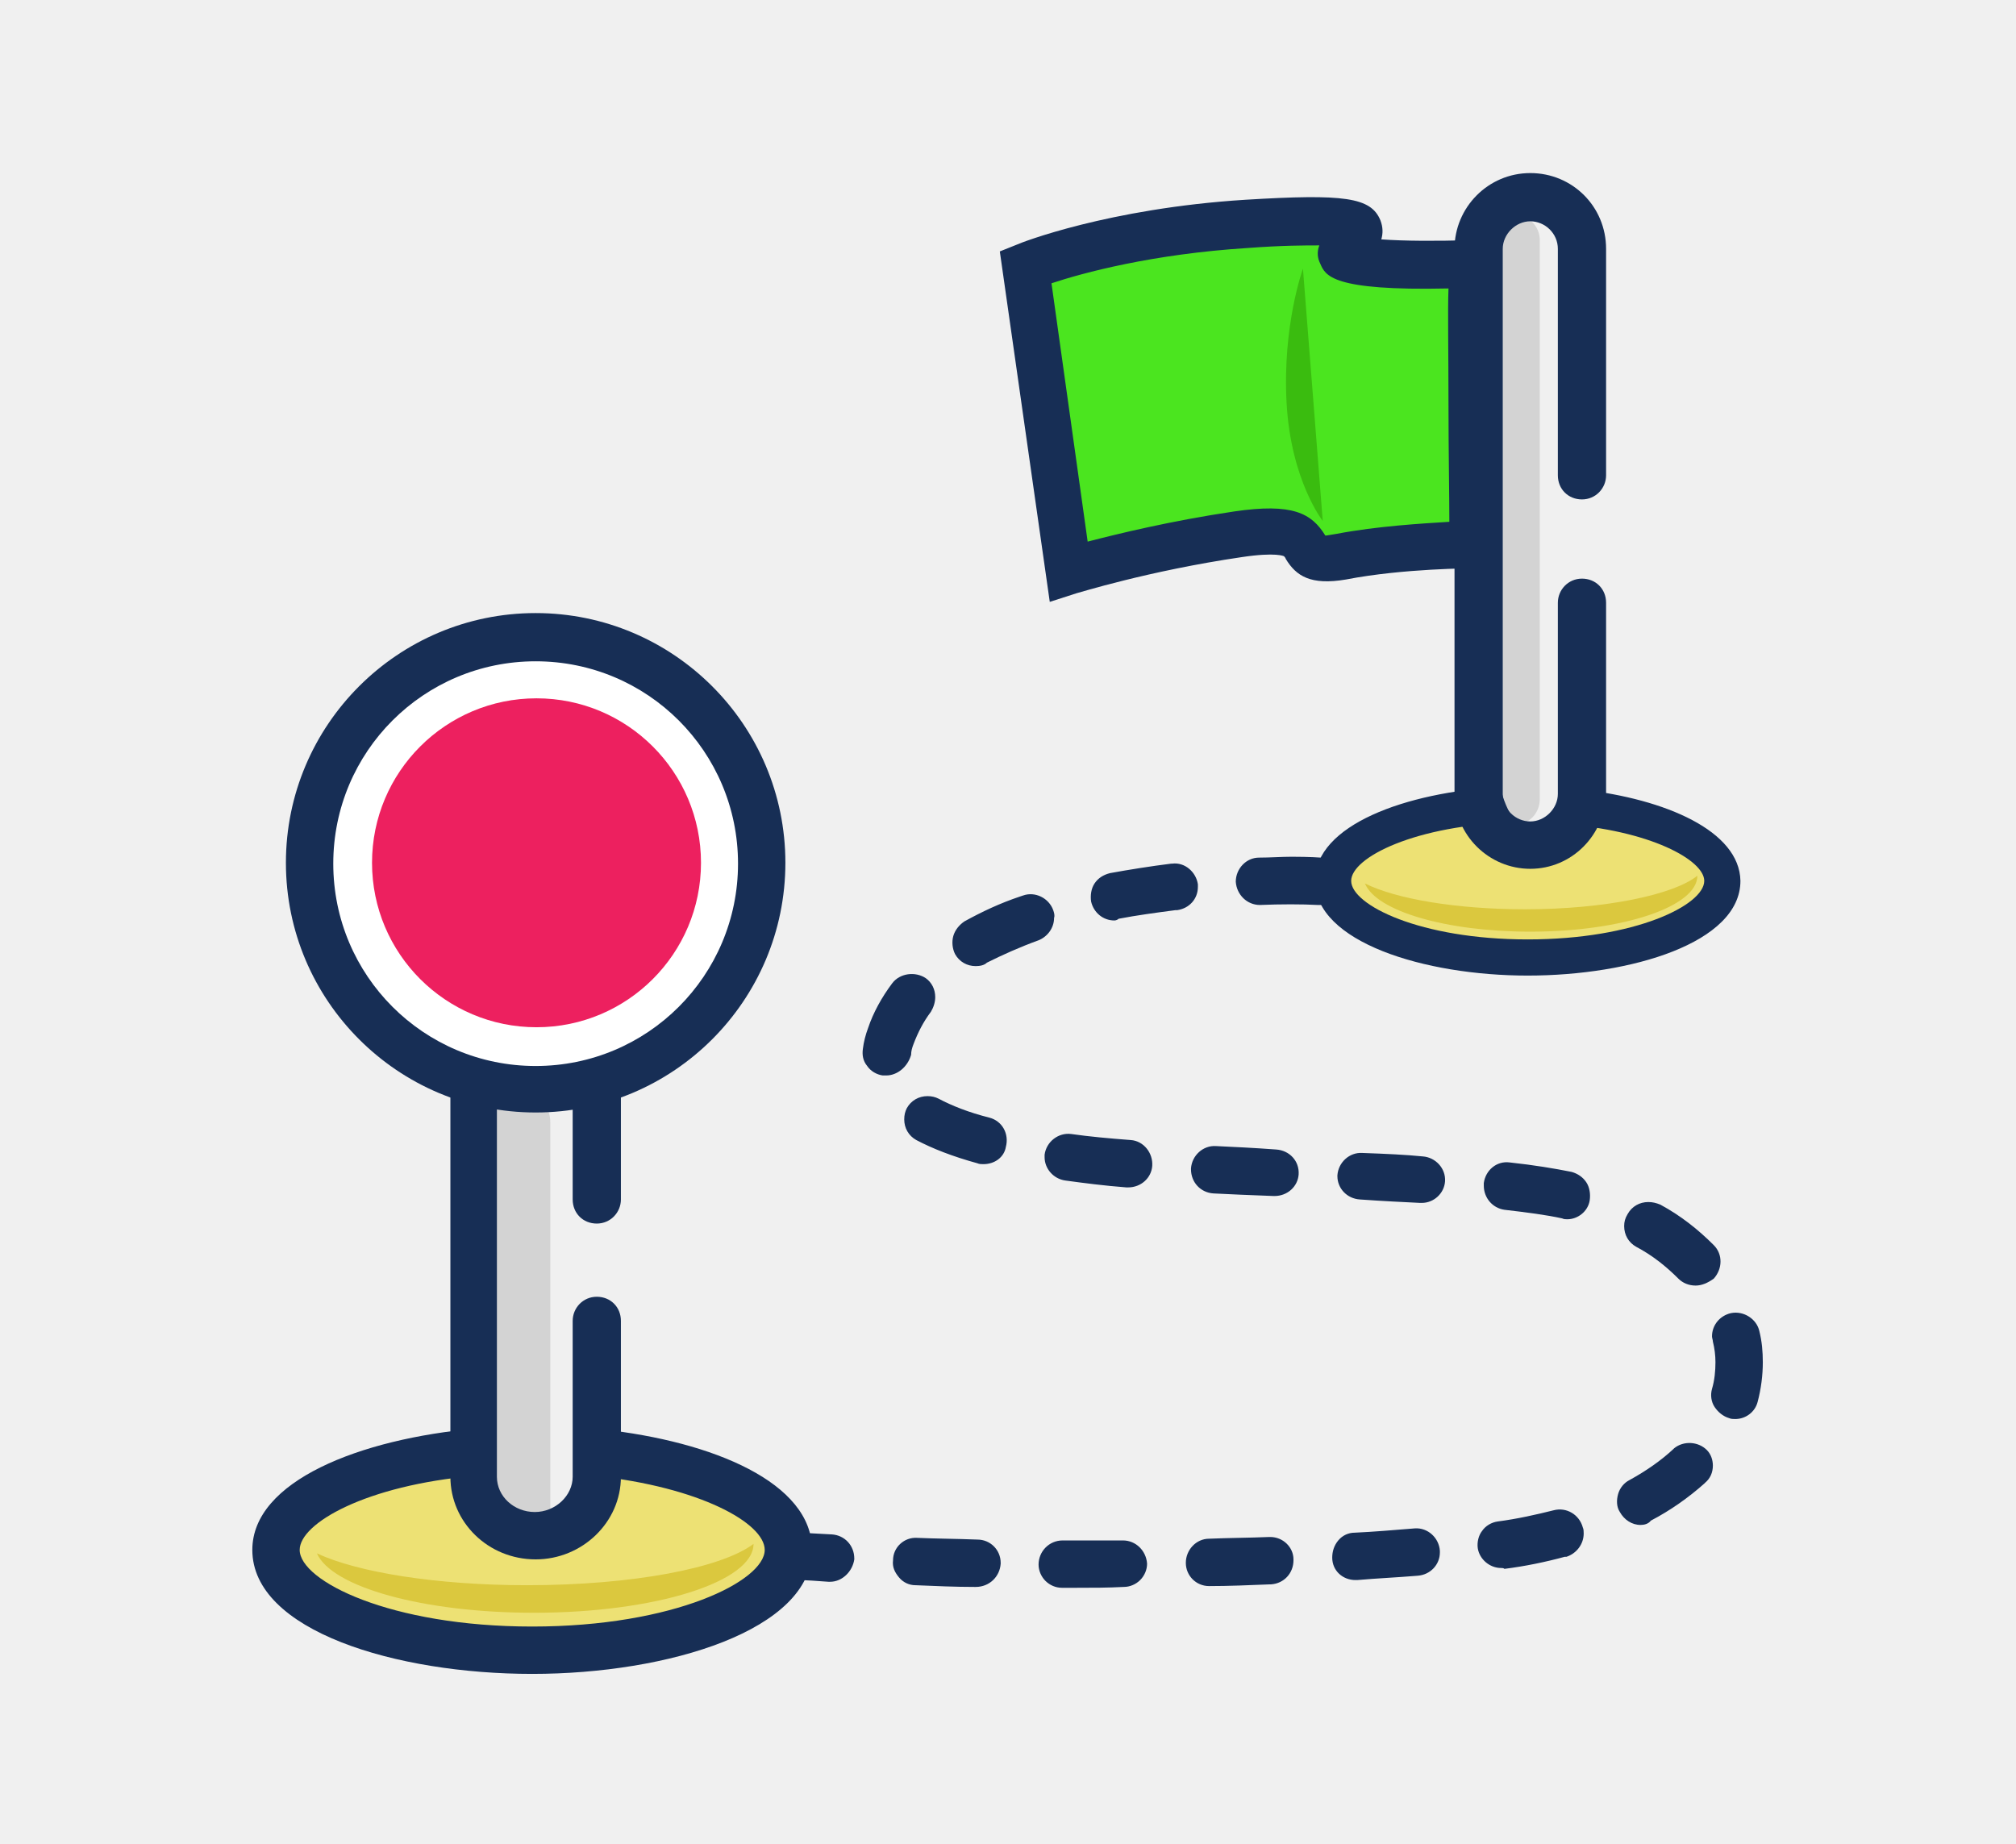
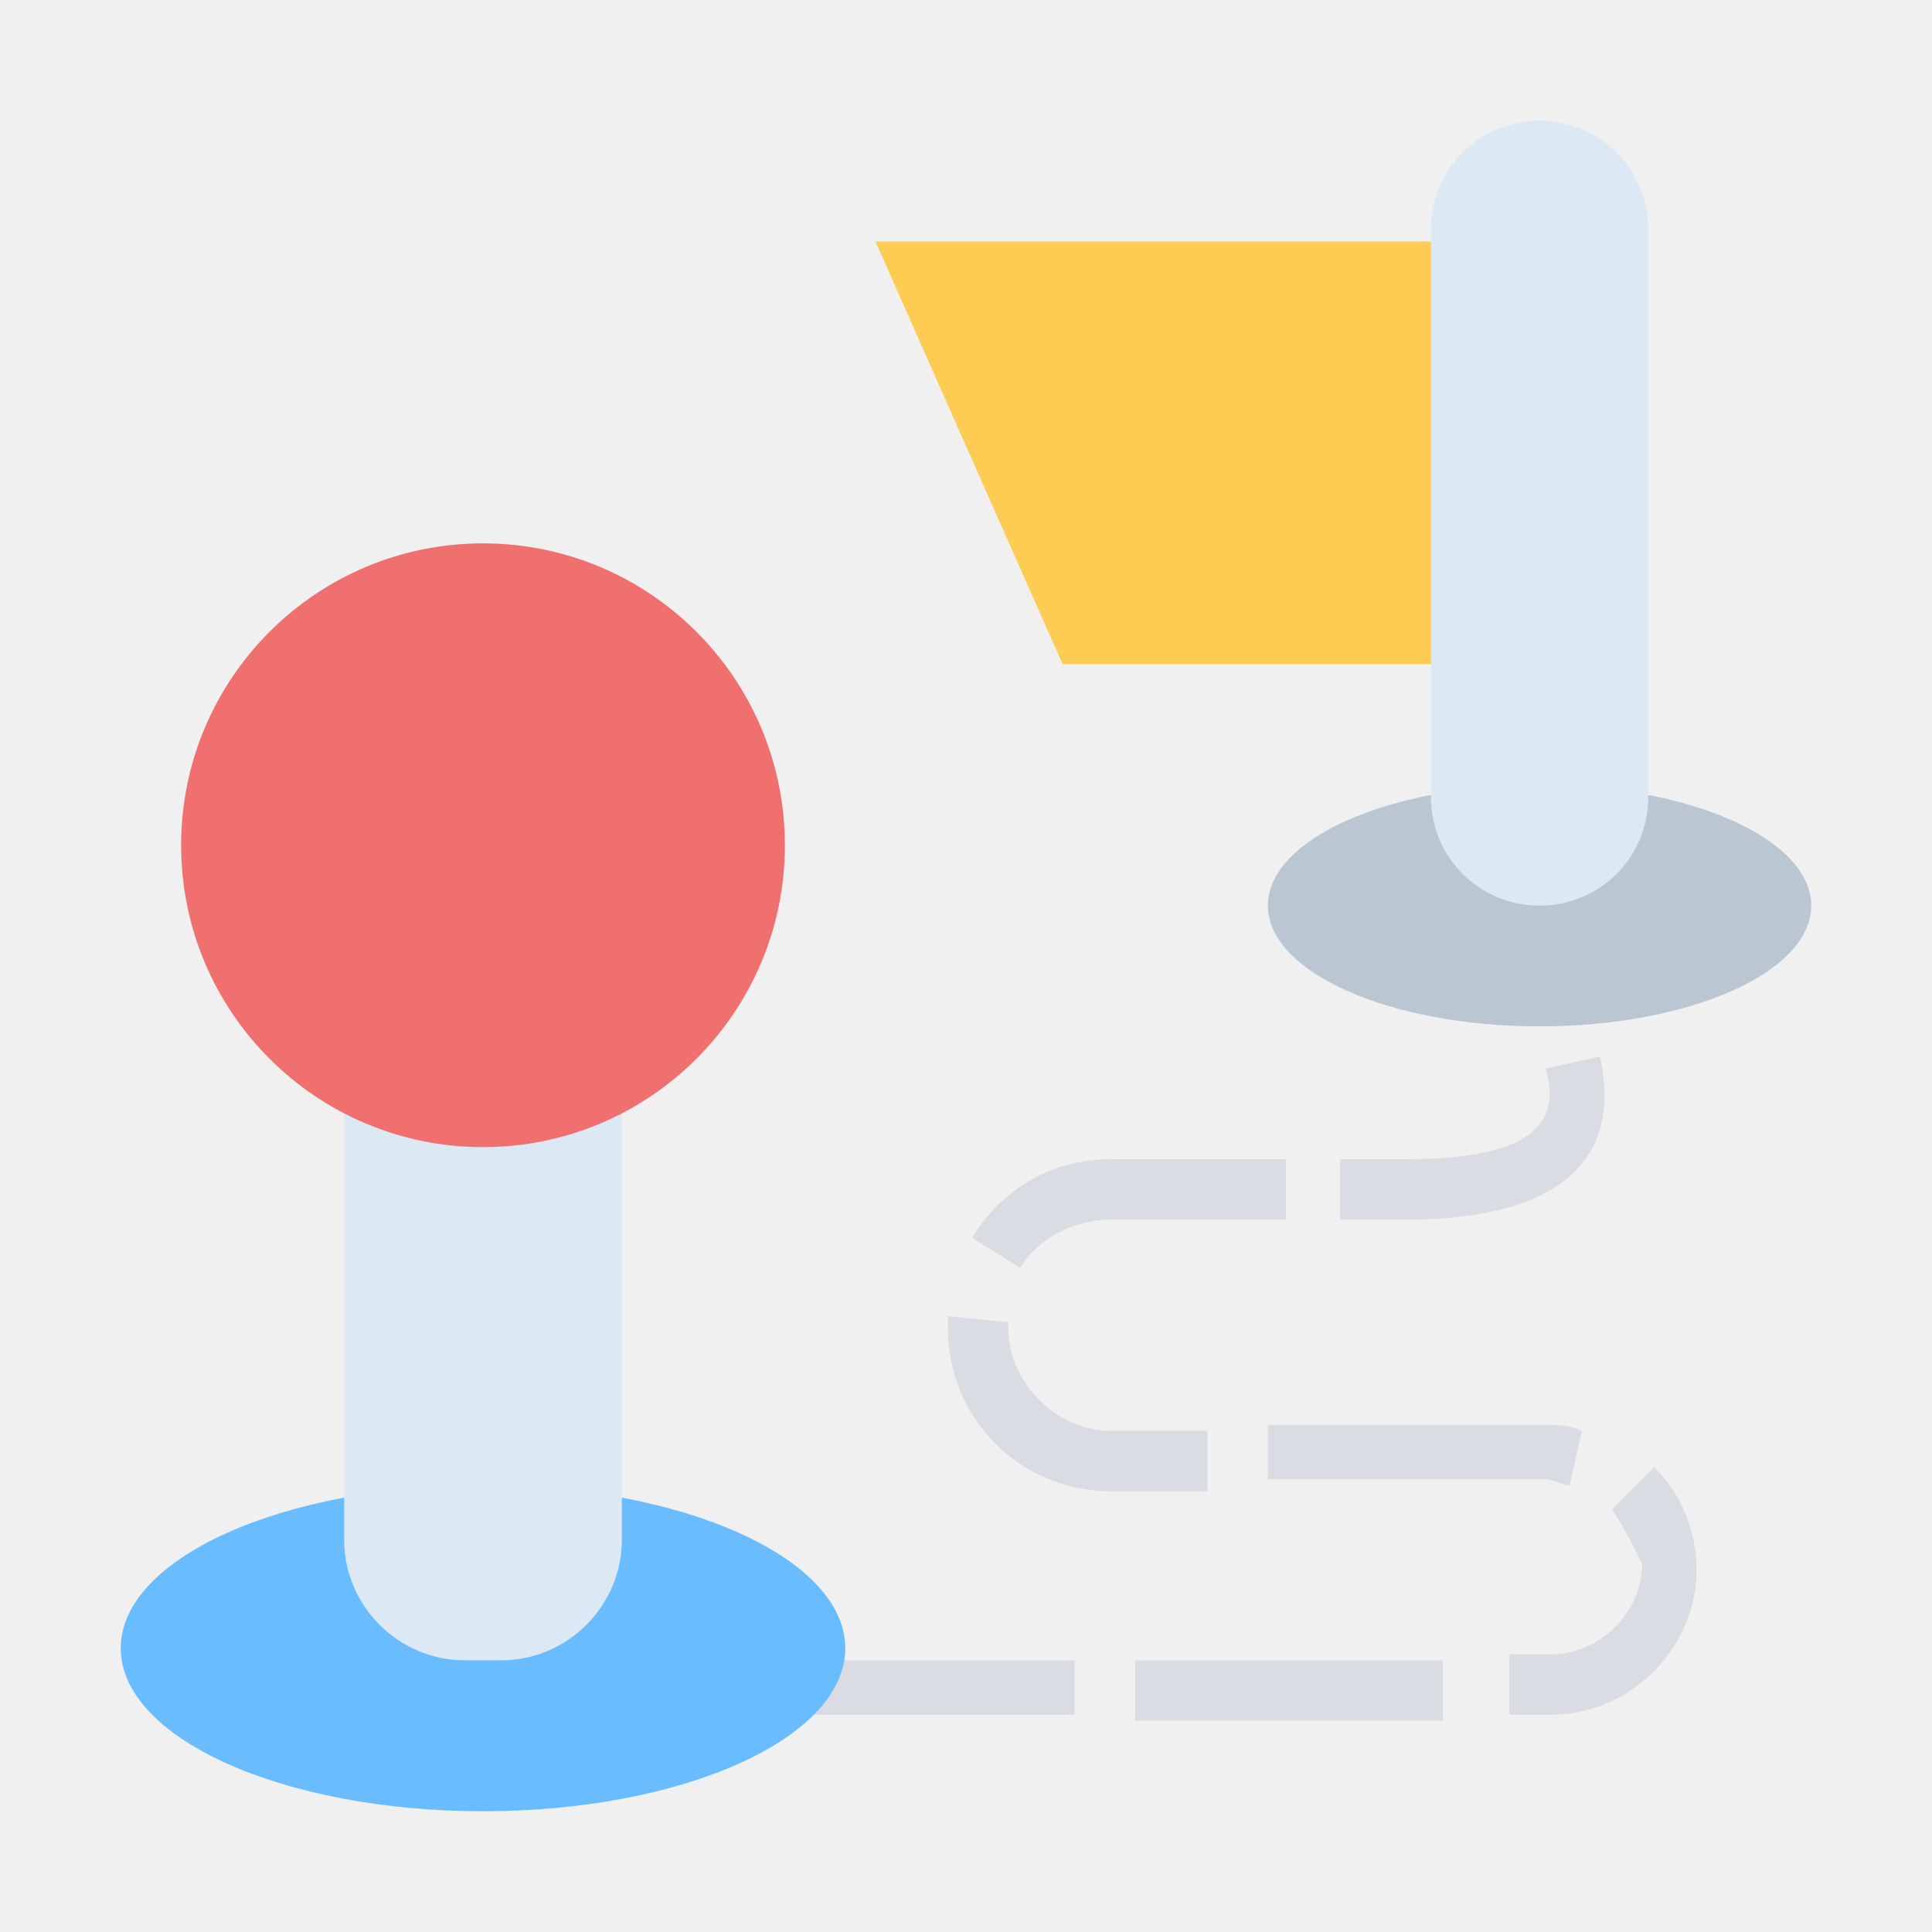
- <svg xmlns="http://www.w3.org/2000/svg" version="1.1" id="Layer_1" x="0px" y="0px" viewBox="0 0 234.1 214.1" style="enable-background:new 0 0 234.1 214.1;" xml:space="preserve">
+ <svg xmlns="http://www.w3.org/2000/svg" xmlns:xlink="http://www.w3.org/1999/xlink" version="1.1" id="Layer_1" x="0px" y="0px" viewBox="0 0 32 32" style="enable-background:new 0 0 32 32;" xml:space="preserve">
  <style type="text/css">
- 	.st0{fill:#EDE174;}
- 	.st1{fill:#4BE51F;}
- 	.st2{fill:#172E55;}
- 	.st3{fill:none;stroke:#172E55;stroke-width:5.5;stroke-miterlimit:10;}
- 	.st4{fill:#D3D3D3;}
- 	.st5{fill:#DBC83E;}
- 	.st6{fill:#3ABC0F;}
- 	.st7{fill:#FFFFFF;}
- 	.st8{fill:#ED205F;}
+ 	.st0{clip-path:url(#SVGID_2_);fill:#BAC6D2;}
+ 	.st1{clip-path:url(#SVGID_4_);fill:#DADCE3;}
+ 	.st2{clip-path:url(#SVGID_6_);fill:#FECC53;}
+ 	.st3{clip-path:url(#SVGID_8_);fill:#DADCE3;}
+ 	.st4{clip-path:url(#SVGID_10_);fill:#DADCE3;}
+ 	.st5{clip-path:url(#SVGID_12_);fill:#DADCE3;}
+ 	.st6{clip-path:url(#SVGID_14_);fill:#DADCE3;}
+ 	.st7{clip-path:url(#SVGID_16_);fill:#69BDFF;}
+ 	.st8{clip-path:url(#SVGID_18_);fill:#DADCE3;}
+ 	.st9{clip-path:url(#SVGID_20_);fill:#DADCE3;}
+ 	.st10{clip-path:url(#SVGID_22_);fill:#DCE9F4;}
+ 	.st11{clip-path:url(#SVGID_24_);fill:#DCE9F4;}
+ 	.st12{clip-path:url(#SVGID_26_);fill:#F06F6F;}
</style>
  <g>
-     <path class="st0" d="M67.6,168.5c0.6,1.1,1,2.4,1,3.8c0,3.6-2.4,6.5-5.3,6.5c-2.9,0-5.3-2.9-5.3-6.5c0-1.5,0.4-2.9,1.1-4   c-15.1,0.5-27,5.5-27,11.6c0,6.5,13.3,11.7,29.7,11.7s29.7-5.2,29.7-11.7C91.5,174.3,81.3,169.6,67.6,168.5z" />
-     <path class="st0" d="M185.7,94.1l-2.2-0.1c-0.1,1.1-1,2-2.1,2h-5.2c-1.1,0-2.1-0.9-2.1-2.1c0-0.1,0-0.1,0-0.2l-1.5-0.1   c-10.2,0.8-17.9,4.4-17.9,8.7c0,4.9,10.1,8.9,22.6,8.9c12.5,0,22.6-4,22.6-8.9C199.9,98.6,194,95.4,185.7,94.1z" />
-     <path class="st1" d="M165.1,31.9l4.6-0.9l-0.1,31.9c0,0-11,0.6-12.9,1.1s-5.2,0.5-5.8-1.1s-11.9-0.4-14.6,0.2s-12,3.4-12,3.4   l-4-35.8c0,0,20.5-5,29.1-5.1s9.1,0.2,8.4,2.5s1.4,2,2.9,2.1S165.1,31.9,165.1,31.9z" />
-     <path class="st2" d="M173.6,33.3l-1.9-5.9l-1.3,0.5c-3.5,0.1-7.3,0.1-10-0.1c0.2-0.7,0.2-1.4-0.1-2.2c-1.1-2.7-4.2-3.1-15.7-2.4   c-15.9,1-26.1,5-26.5,5.2l-2,0.8l5.8,40.7l3.1-1c0.1,0,8.3-2.6,19.2-4.2c4-0.6,4.9-0.1,4.9-0.1c0,0,0.2,0.2,0.2,0.3   c1.2,2,2.9,3.1,7,2.4c6.7-1.3,14.7-1.3,14.8-1.3l2.8,0l0-2.8C173.6,53.7,173.5,38.9,173.6,33.3z M155.2,62   c-0.7,0.1-1.1,0.2-1.3,0.2c0,0,0,0,0,0c-1.6-2.6-3.8-3.8-10.6-2.8c-7.4,1.1-13.5,2.6-17,3.5l-4.2-30c3.6-1.2,11.7-3.4,22.8-4.1   c4-0.3,6.6-0.3,8.3-0.3c-0.3,0.8-0.2,1.5,0.1,2.1c0.6,1.4,1.3,3.2,14.9,2.9c-0.1,2.7,0,6.9,0,13.6c0,5.2,0.1,10.5,0.1,13.5   C165.1,60.8,159.9,61.1,155.2,62z" />
-     <path class="st3" d="M184.3,72.7" />
-     <path class="st2" d="M124.9,184.4c-0.5,0-1,0-1.6,0c-0.7,0-1.4-0.3-1.9-0.8c-0.5-0.5-0.8-1.2-0.8-1.9c0-1.5,1.2-2.8,2.8-2.8   c2.2,0,4.5,0,7,0h0c1.5,0,2.7,1.2,2.8,2.7c0,0.7-0.3,1.4-0.8,1.9c-0.5,0.5-1.2,0.8-1.9,0.8C128.6,184.4,126.9,184.4,124.9,184.4z    M113.3,184.3c0,0-0.1,0-0.1,0c-2.3,0-4.5-0.1-6.9-0.2c-0.7,0-1.4-0.3-1.9-0.9s-0.8-1.2-0.7-2c0-1.5,1.3-2.7,2.8-2.6   c2.2,0.1,4.5,0.1,7,0.2c1.5,0,2.7,1.2,2.7,2.7v0.1C116.1,183.1,114.9,184.3,113.3,184.3L113.3,184.3L113.3,184.3L113.3,184.3z    M140.4,184.2L140.4,184.2c-1.5,0-2.7-1.2-2.7-2.7c0-1.5,1.2-2.8,2.7-2.8c2.3-0.1,4.6-0.1,7-0.2h0h0c0,0,0.1,0,0.1,0   c1.5,0,2.7,1.2,2.7,2.6c0,0,0,0,0,0.1c0,1.5-1.1,2.7-2.6,2.8l0,0c0,0-0.1,0-0.1,0C145,184.1,142.7,184.2,140.4,184.2   C140.4,184.2,140.4,184.2,140.4,184.2z M96.4,183.7c-0.1,0-0.1,0-0.2,0c-1.4-0.1-2.6-0.2-3.7-0.2c-0.1,0-0.1,0-0.1,0   c-1.5-0.1-2.7-1.5-2.5-3c0.1-1.5,1.5-2.7,3-2.5c0.3,0,1.5,0.1,3.7,0.2c1.5,0.1,2.6,1.3,2.6,2.8c0,0,0,0.1,0,0.1   C99,182.5,97.8,183.7,96.4,183.7z M157.4,183.5L157.4,183.5c-1.5,0-2.7-1.1-2.7-2.6c0-0.7,0.2-1.4,0.7-2s1.2-0.9,1.9-0.9   c2.2-0.1,4.5-0.3,7-0.5l0,0c1.5-0.1,2.8,1.1,2.9,2.6c0,0.1,0,0.1,0,0.2c0,1.4-1.1,2.6-2.6,2.7c-2.4,0.2-4.7,0.3-7,0.5   C157.5,183.5,157.4,183.5,157.4,183.5z M174.3,182.1c-1.3,0-2.5-1-2.7-2.3c-0.1-0.7,0.1-1.5,0.5-2c0.4-0.6,1.1-1,1.8-1.1   c2.3-0.3,4.5-0.8,6.5-1.3c1.5-0.4,3,0.5,3.4,2c0.1,0.2,0.1,0.5,0.1,0.7c0,1.2-0.8,2.3-2,2.7l-0.1,0c0,0-0.1,0-0.1,0   c-2.2,0.6-4.6,1.1-7,1.4C174.6,182.1,174.4,182.1,174.3,182.1z M190.5,177.1L190.5,177.1c-1,0-1.9-0.6-2.4-1.5   c-0.4-0.6-0.4-1.4-0.2-2.1c0.2-0.7,0.7-1.3,1.3-1.6c2-1.1,3.7-2.3,5.1-3.6l0.1-0.1l0,0c1.1-0.9,2.8-0.8,3.8,0.2   c0.5,0.5,0.7,1.2,0.7,1.8c0,0.8-0.3,1.5-0.9,2l0,0c0,0,0,0-0.1,0.1c-1.8,1.6-3.9,3.1-6.2,4.3C191.4,177,190.9,177.1,190.5,177.1z    M201.5,164.8c-0.2,0-0.5,0-0.7-0.1c-0.7-0.2-1.3-0.7-1.7-1.3c-0.4-0.6-0.5-1.4-0.3-2.1c0.3-1,0.4-2.1,0.4-3.1   c0-0.8-0.1-1.6-0.3-2.4l0,0c0-0.2-0.1-0.4-0.1-0.6c0-1.3,0.9-2.4,2.2-2.7c1.5-0.3,3,0.7,3.3,2.1c0.3,1.2,0.4,2.4,0.4,3.6   c0,1.5-0.2,3.1-0.6,4.6C203.8,164,202.7,164.8,201.5,164.8z M196.9,149.3L196.9,149.3c-0.8,0-1.5-0.3-2-0.8c-1.4-1.4-3-2.7-4.9-3.7   l0,0c-0.9-0.5-1.4-1.4-1.4-2.4c0-0.5,0.1-0.9,0.4-1.4c0.5-0.9,1.4-1.4,2.4-1.4c0.5,0,0.9,0.1,1.4,0.3c2.4,1.3,4.4,2.9,6.2,4.7   c1.1,1.1,1,2.8,0,3.9C198.3,149,197.6,149.3,196.9,149.3z M182,141.6c-0.2,0-0.4,0-0.6-0.1c-1.8-0.4-4.1-0.7-6.7-1   c-1.4-0.2-2.4-1.4-2.4-2.8c0-0.1,0-0.2,0-0.3c0.2-1.5,1.5-2.6,3-2.4c2.8,0.3,5.2,0.7,7.2,1.1c0.7,0.2,1.3,0.6,1.7,1.2   c0.4,0.6,0.5,1.4,0.4,2.1C184.4,140.7,183.2,141.6,182,141.6z M165.1,139.7c-0.1,0-0.1,0-0.2,0c-2-0.1-4.2-0.2-7-0.4   c-1.5-0.1-2.6-1.3-2.6-2.7c0,0,0-0.1,0-0.1c0.1-1.5,1.4-2.7,2.9-2.6c2.8,0.1,5,0.2,7,0.4c1.5,0.1,2.7,1.4,2.6,2.9   C167.7,138.6,166.5,139.7,165.1,139.7z M148,138.9c0,0-0.1,0-0.1,0c-2.8-0.1-5-0.2-7-0.3c-1.5-0.1-2.6-1.3-2.6-2.8c0,0,0-0.1,0-0.1   c0.1-1.5,1.4-2.7,2.9-2.6c2.1,0.1,4.3,0.2,7,0.4c1.5,0.1,2.7,1.3,2.6,2.9C150.7,137.8,149.5,138.9,148,138.9z M131,137.9   c-0.1,0-0.2,0-0.2,0c-2.6-0.2-4.9-0.5-7.1-0.8c-1.4-0.2-2.4-1.4-2.4-2.7c0-0.1,0-0.2,0-0.3c0.2-1.5,1.6-2.6,3.1-2.4   c2.1,0.3,4.3,0.5,6.9,0.7c1.5,0.1,2.6,1.5,2.5,3C133.7,136.8,132.5,137.9,131,137.9z M114.2,135.2c-0.2,0-0.5,0-0.7-0.1   c-2.9-0.8-5.2-1.7-7.1-2.7c-0.9-0.5-1.4-1.4-1.4-2.4c0-0.5,0.1-0.9,0.3-1.3c0.5-0.9,1.4-1.4,2.4-1.4c0.5,0,0.9,0.1,1.3,0.3   c1.5,0.8,3.5,1.6,5.9,2.2c1.5,0.4,2.3,1.9,1.9,3.4C116.6,134.4,115.5,135.2,114.2,135.2z M102.9,124.9c-0.1,0-0.3,0-0.4,0   c-0.7-0.1-1.4-0.5-1.8-1.1c-0.5-0.6-0.6-1.3-0.5-2c0.1-0.8,0.3-1.6,0.6-2.4c0.6-1.8,1.6-3.6,2.8-5.2c0.9-1.2,2.7-1.4,3.9-0.6   c0.7,0.5,1.1,1.3,1.1,2.2c0,0.6-0.2,1.2-0.5,1.7c-0.9,1.2-1.5,2.4-2,3.7c-0.2,0.5-0.3,0.9-0.3,1.3   C105.4,123.9,104.2,124.9,102.9,124.9z M113.3,112.2c-1,0-1.9-0.5-2.4-1.4c-0.3-0.6-0.4-1.4-0.2-2.1c0.2-0.7,0.7-1.3,1.3-1.7   c2-1.1,4.1-2.1,6.5-2.9l0,0l0.3-0.1c1.4-0.5,3,0.3,3.5,1.7c0.1,0.3,0.2,0.6,0.1,0.9c0,1.2-0.8,2.2-1.8,2.6c-2.2,0.8-4.2,1.7-6,2.6   C114.3,112.1,113.8,112.2,113.3,112.2z M129.4,106.9c-1.3,0-2.4-0.9-2.7-2.2c-0.1-0.7,0-1.5,0.4-2.1c0.4-0.6,1-1,1.8-1.2   c2.2-0.4,4.7-0.8,7.1-1.1l0.1,0l0,0c1.5-0.2,2.8,1,3,2.4c0,0.1,0,0.2,0,0.3c0,1.4-1,2.5-2.4,2.7l-0.1,0c0,0-0.1,0-0.1,0   c-2.3,0.3-4.5,0.6-6.6,1C129.8,106.8,129.6,106.9,129.4,106.9z M146.3,105.1c-1.5,0-2.7-1.2-2.8-2.7c0-1.5,1.2-2.8,2.7-2.8   c1.3,0,2.6-0.1,3.8-0.1c2.1,0,3.4,0.1,3.4,0.1c1.5,0.1,2.7,1.4,2.6,2.9c-0.1,1.5-1.3,2.7-2.9,2.6h0c0,0,0,0-0.1,0   C151.2,105,148.7,105,146.3,105.1C146.4,105.1,146.3,105.1,146.3,105.1z" />
-     <path class="st4" d="M175.8,95.8L175.8,95.8c-1.7,0-3-1.3-3-3V27.9c0-1.6,1.3-3,3-3l0,0c1.6,0,3,1.3,3,3v64.9   C178.8,94.5,177.5,95.8,175.8,95.8z" />
-     <path class="st2" d="M177.7,100.9c-4.8,0-8.8-3.9-8.8-8.8V28.9c0-4.8,3.9-8.8,8.8-8.8s8.8,3.9,8.8,8.8v26.3c0,1.5-1.2,2.8-2.8,2.8   s-2.8-1.2-2.8-2.8V28.9c0-1.8-1.5-3.2-3.2-3.2s-3.2,1.5-3.2,3.2v63.3c0,1.8,1.5,3.2,3.2,3.2s3.2-1.5,3.2-3.2V70   c0-1.5,1.2-2.8,2.8-2.8s2.8,1.2,2.8,2.8v22.1C186.4,97,182.5,100.9,177.7,100.9z" />
-     <path class="st2" d="M183.7,91.7c-0.4,1.4-1.1,2.9-2.3,4c10.2,0.7,16.5,4.2,16.5,6.6c0,2.8-8,6.8-20.5,6.8s-20.5-4-20.5-6.8   c0-2.7,7.4-6.5,19.1-6.8c-0.9-1.2-1.5-2.8-1.8-4.1c-10.9,0.6-21.5,4.4-21.5,10.9c0,7.1,12.7,11,24.7,11c12,0,24.7-3.8,24.7-11   C202,96.5,193.4,92.8,183.7,91.7z" />
-     <path class="st5" d="M177.1,105.6c-8,0-15-1.2-18.6-3c1.3,3.2,9.4,5.6,19.2,5.6c10.7,0,19.4-2.9,19.4-6.5c0,0,0,0,0,0   C194.4,103.9,186.4,105.6,177.1,105.6z" />
-     <path class="st5" d="M61.2,184.1c-10.5,0-19.7-1.5-24.4-3.7c1.7,3.9,12.3,6.9,25.2,6.9c14.1,0,25.5-3.6,25.5-8c0,0,0,0,0,0   C83.8,182.1,73.5,184.1,61.2,184.1z" />
-     <path class="st2" d="M69.9,166l-0.8,5.4c12.2,1.3,19.7,5.5,19.7,8.6c0,3.6-10.5,8.9-27,8.9s-27-5.3-27-8.9c0-3.1,7.7-7.5,20.3-8.6   l0.2-5.5c-13.5,1.2-26,6.1-26,14.1c0,9.4,16.7,14.4,32.5,14.4s32.5-5.1,32.5-14.4C94.3,172.2,82.8,167.4,69.9,166z" />
-     <path class="st4" d="M60.2,179.3L60.2,179.3c-2,0-3.7-1.6-3.7-3.7v-45.3c0-2,1.6-3.7,3.7-3.7h0c2,0,3.7,1.7,3.7,3.7v45.3   C63.8,177.7,62.2,179.3,60.2,179.3z" />
-     <path class="st2" d="M62.2,181.1c-5.5,0-9.9-4.3-9.9-9.6v-50.6c0-5.3,4.4-9.6,9.9-9.6s9.9,4.3,9.9,9.6v18.4c0,1.5-1.2,2.8-2.8,2.8   s-2.8-1.2-2.8-2.8v-18.4c0-2.3-2-4.1-4.4-4.1c-2.4,0-4.4,1.9-4.4,4.1v50.6c0,2.3,2,4.1,4.4,4.1c2.4,0,4.4-1.9,4.4-4.1v-18.1   c0-1.5,1.2-2.8,2.8-2.8s2.8,1.2,2.8,2.8v18.1C72.1,176.8,67.6,181.1,62.2,181.1z" />
-     <path class="st6" d="M151.3,31.2l2.3,29.3c0,0-3.7-4.7-4.2-13.7S151.3,31.2,151.3,31.2z" />
-     <circle class="st7" cx="62.2" cy="100" r="25" />
-     <circle class="st8" cx="62.3" cy="100.2" r="19.1" />
-     <path class="st2" d="M62.2,129.2c-16,0-29-13-29-29s13-29,29-29s29,13,29,29S78.2,129.2,62.2,129.2z M62.2,76.8   c-13,0-23.5,10.5-23.5,23.5s10.5,23.5,23.5,23.5s23.5-10.5,23.5-23.5S75.2,76.8,62.2,76.8z" />
+     <defs>
+       <ellipse id="SVGID_1_" cx="25.5" cy="15" rx="4.5" ry="2" />
+     </defs>
+     <clipPath id="SVGID_2_">
+       <use xlink:href="#SVGID_1_" style="overflow:visible;" />
+     </clipPath>
+     <rect x="16" y="8" class="st0" width="18.9" height="14" />
+   </g>
+   <g>
+     <defs>
+       <polygon id="SVGID_3_" points="17.8,27.5 17.8,28.4 12.7,28.4 13.1,27.5   " />
+     </defs>
+     <clipPath id="SVGID_4_">
+       <use xlink:href="#SVGID_3_" style="overflow:visible;" />
+     </clipPath>
+     <rect x="7.7" y="22.5" class="st1" width="15.1" height="11" />
+   </g>
+   <g>
+     <defs>
+       <polygon id="SVGID_5_" points="24,4 14.5,4 17.6,11 24,11   " />
+     </defs>
+     <clipPath id="SVGID_6_">
+       <use xlink:href="#SVGID_5_" style="overflow:visible;" />
+     </clipPath>
+     <rect x="9.5" y="-1" class="st2" width="19.5" height="17" />
+   </g>
+   <g>
+     <defs>
+       <path id="SVGID_7_" d="M25.6,17.7l0.9-0.2c0.4,1.8-0.8,2.7-3.2,2.7h-1.1v-1h1.1C25.2,19.2,25.9,18.7,25.6,17.7z" />
+     </defs>
+     <clipPath id="SVGID_8_">
+       <use xlink:href="#SVGID_7_" style="overflow:visible;" />
+     </clipPath>
+     <rect x="17.3" y="12.5" class="st3" width="14.3" height="12.7" />
+   </g>
+   <g>
+     <defs>
+       <path id="SVGID_9_" d="M21.3,19.2v1h-2.9c-0.6,0-1.2,0.3-1.5,0.8l-0.8-0.5c0.5-0.8,1.3-1.3,2.3-1.3H21.3z" />
+     </defs>
+     <clipPath id="SVGID_10_">
+       <use xlink:href="#SVGID_9_" style="overflow:visible;" />
+     </clipPath>
+     <rect x="11.1" y="14.2" class="st4" width="15.2" height="11.8" />
+   </g>
+   <g>
+     <defs>
+       <path id="SVGID_11_" d="M15.7,21.8l1,0.1c0,0,0,0.1,0,0.1l0,0c0,0.9,0.8,1.7,1.7,1.7H20v1h-1.6c-1.5,0-2.7-1.2-2.7-2.7l0,0    C15.7,21.8,15.7,21.8,15.7,21.8z" />
+     </defs>
+     <clipPath id="SVGID_12_">
+       <use xlink:href="#SVGID_11_" style="overflow:visible;" />
+     </clipPath>
+     <rect x="10.7" y="16.8" class="st5" width="14.3" height="12.8" />
+   </g>
+   <g>
+     <defs>
+       <path id="SVGID_13_" d="M21,24.6v-1h4.6c0.2,0,0.4,0,0.6,0.1L26,24.6c-0.1,0-0.3-0.1-0.4-0.1H21z" />
+     </defs>
+     <clipPath id="SVGID_14_">
+       <use xlink:href="#SVGID_13_" style="overflow:visible;" />
+     </clipPath>
+     <rect x="16" y="18.6" class="st6" width="15.2" height="11" />
+   </g>
+   <g>
+     <defs>
+       <ellipse id="SVGID_15_" cx="8" cy="27.3" rx="6" ry="2.7" />
+     </defs>
+     <clipPath id="SVGID_16_">
+       <use xlink:href="#SVGID_15_" style="overflow:visible;" />
+     </clipPath>
+     <rect x="-3" y="19.6" class="st7" width="22" height="15.4" />
+   </g>
+   <g>
+     <defs>
+       <path id="SVGID_17_" d="M26.7,25l0.7-0.7c0.4,0.4,0.7,1,0.7,1.7c0,1.3-1.1,2.4-2.4,2.4h-0.7v-1h0.7c0.8,0,1.5-0.7,1.5-1.5    C27.1,25.7,26.9,25.3,26.7,25z" />
+     </defs>
+     <clipPath id="SVGID_18_">
+       <use xlink:href="#SVGID_17_" style="overflow:visible;" />
+     </clipPath>
+     <rect x="19.9" y="19.4" class="st8" width="13.1" height="14.1" />
+   </g>
+   <g>
+     <defs>
+       <rect id="SVGID_19_" x="18.8" y="27.5" width="5.1" height="1" />
+     </defs>
+     <clipPath id="SVGID_20_">
+       <use xlink:href="#SVGID_19_" style="overflow:visible;" />
+     </clipPath>
+     <rect x="13.8" y="22.5" class="st9" width="15.1" height="11" />
+   </g>
+   <g>
+     <defs>
+       <path id="SVGID_21_" d="M25.5,2L25.5,2c1,0,1.8,0.8,1.8,1.8v9.4c0,1-0.8,1.8-1.8,1.8c-1,0-1.8-0.8-1.8-1.8V3.8    C23.7,2.8,24.5,2,25.5,2z" />
+     </defs>
+     <clipPath id="SVGID_22_">
+       <use xlink:href="#SVGID_21_" style="overflow:visible;" />
+     </clipPath>
+     <rect x="18.7" y="-3" class="st10" width="13.6" height="23" />
+   </g>
+   <g>
+     <defs>
+       <path id="SVGID_23_" d="M8,13.9L8,13.9c1.3,0,2.3,1,2.3,2.3v9.3c0,1.1-0.9,2-2,2H7.7c-1.1,0-2-0.9-2-2v-9.3    C5.7,14.9,6.7,13.9,8,13.9z" />
+     </defs>
+     <clipPath id="SVGID_24_">
+       <use xlink:href="#SVGID_23_" style="overflow:visible;" />
+     </clipPath>
+     <rect x="0.7" y="8.9" class="st11" width="14.6" height="23.6" />
+   </g>
+   <g>
+     <defs>
+       <circle id="SVGID_25_" cx="8" cy="14" r="5" />
+     </defs>
+     <clipPath id="SVGID_26_">
+       <use xlink:href="#SVGID_25_" style="overflow:visible;" />
+     </clipPath>
+     <rect x="-2" y="4" class="st12" width="20" height="20" />
  </g>
</svg>
